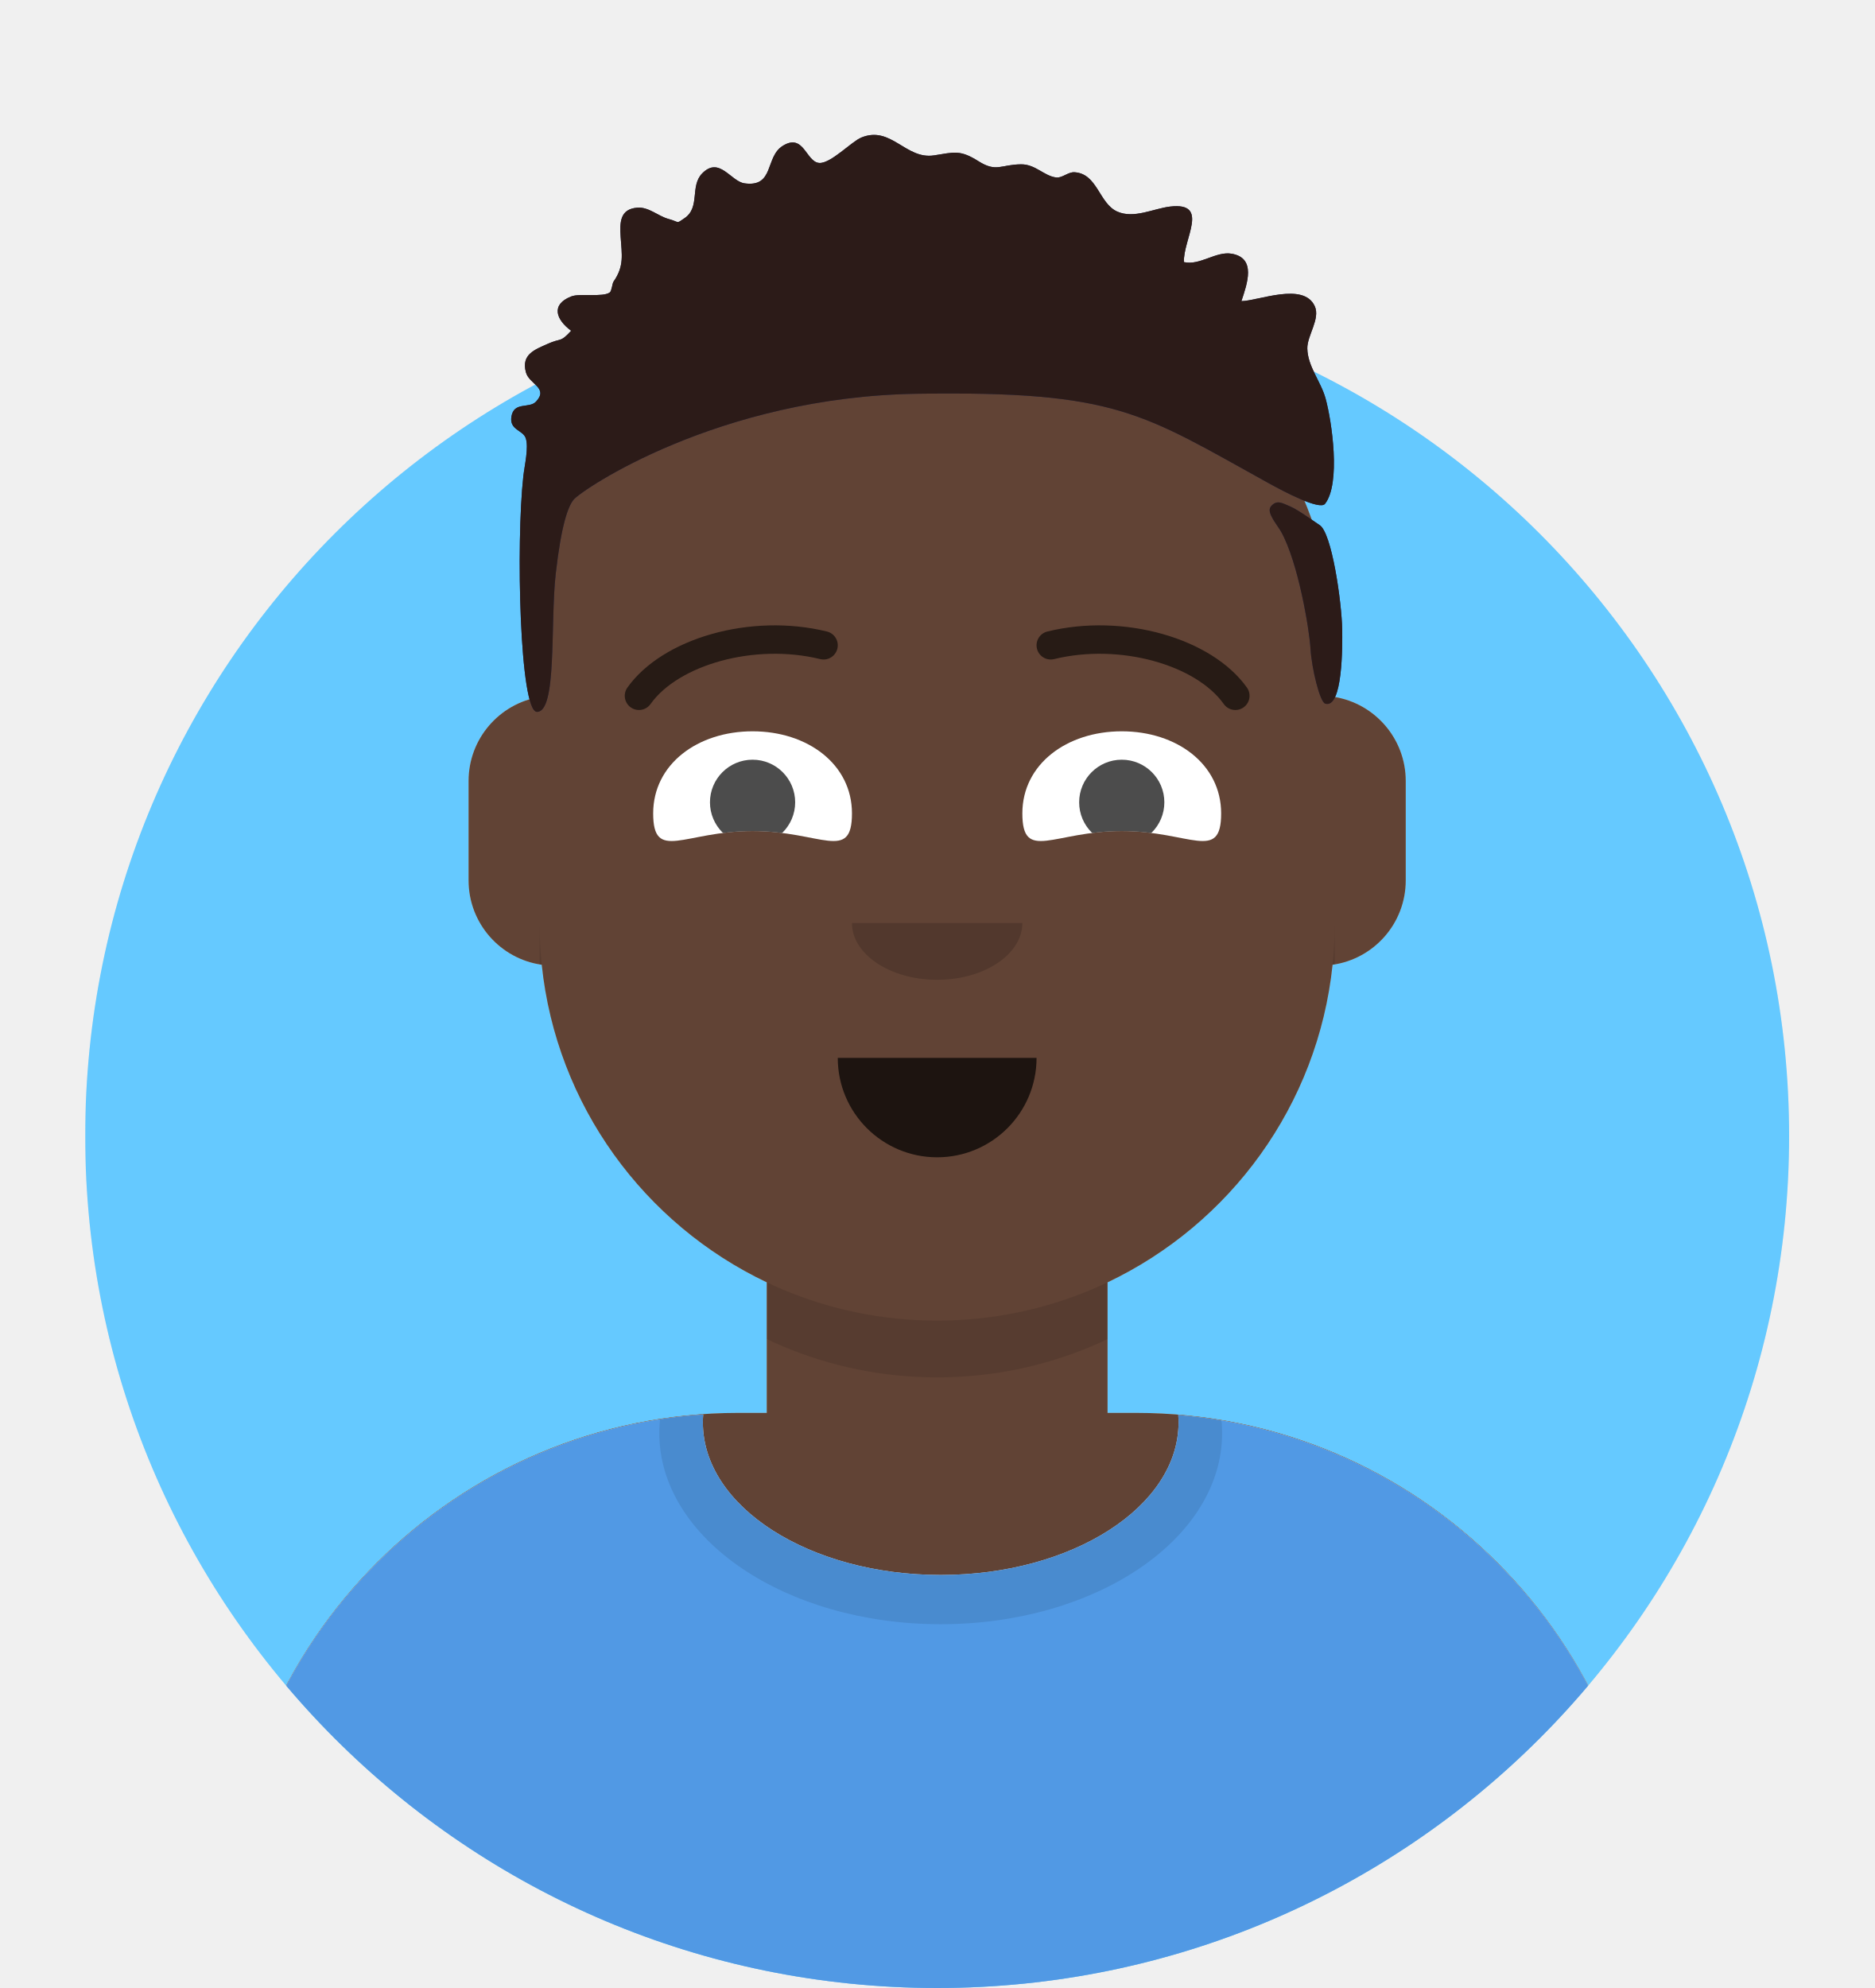
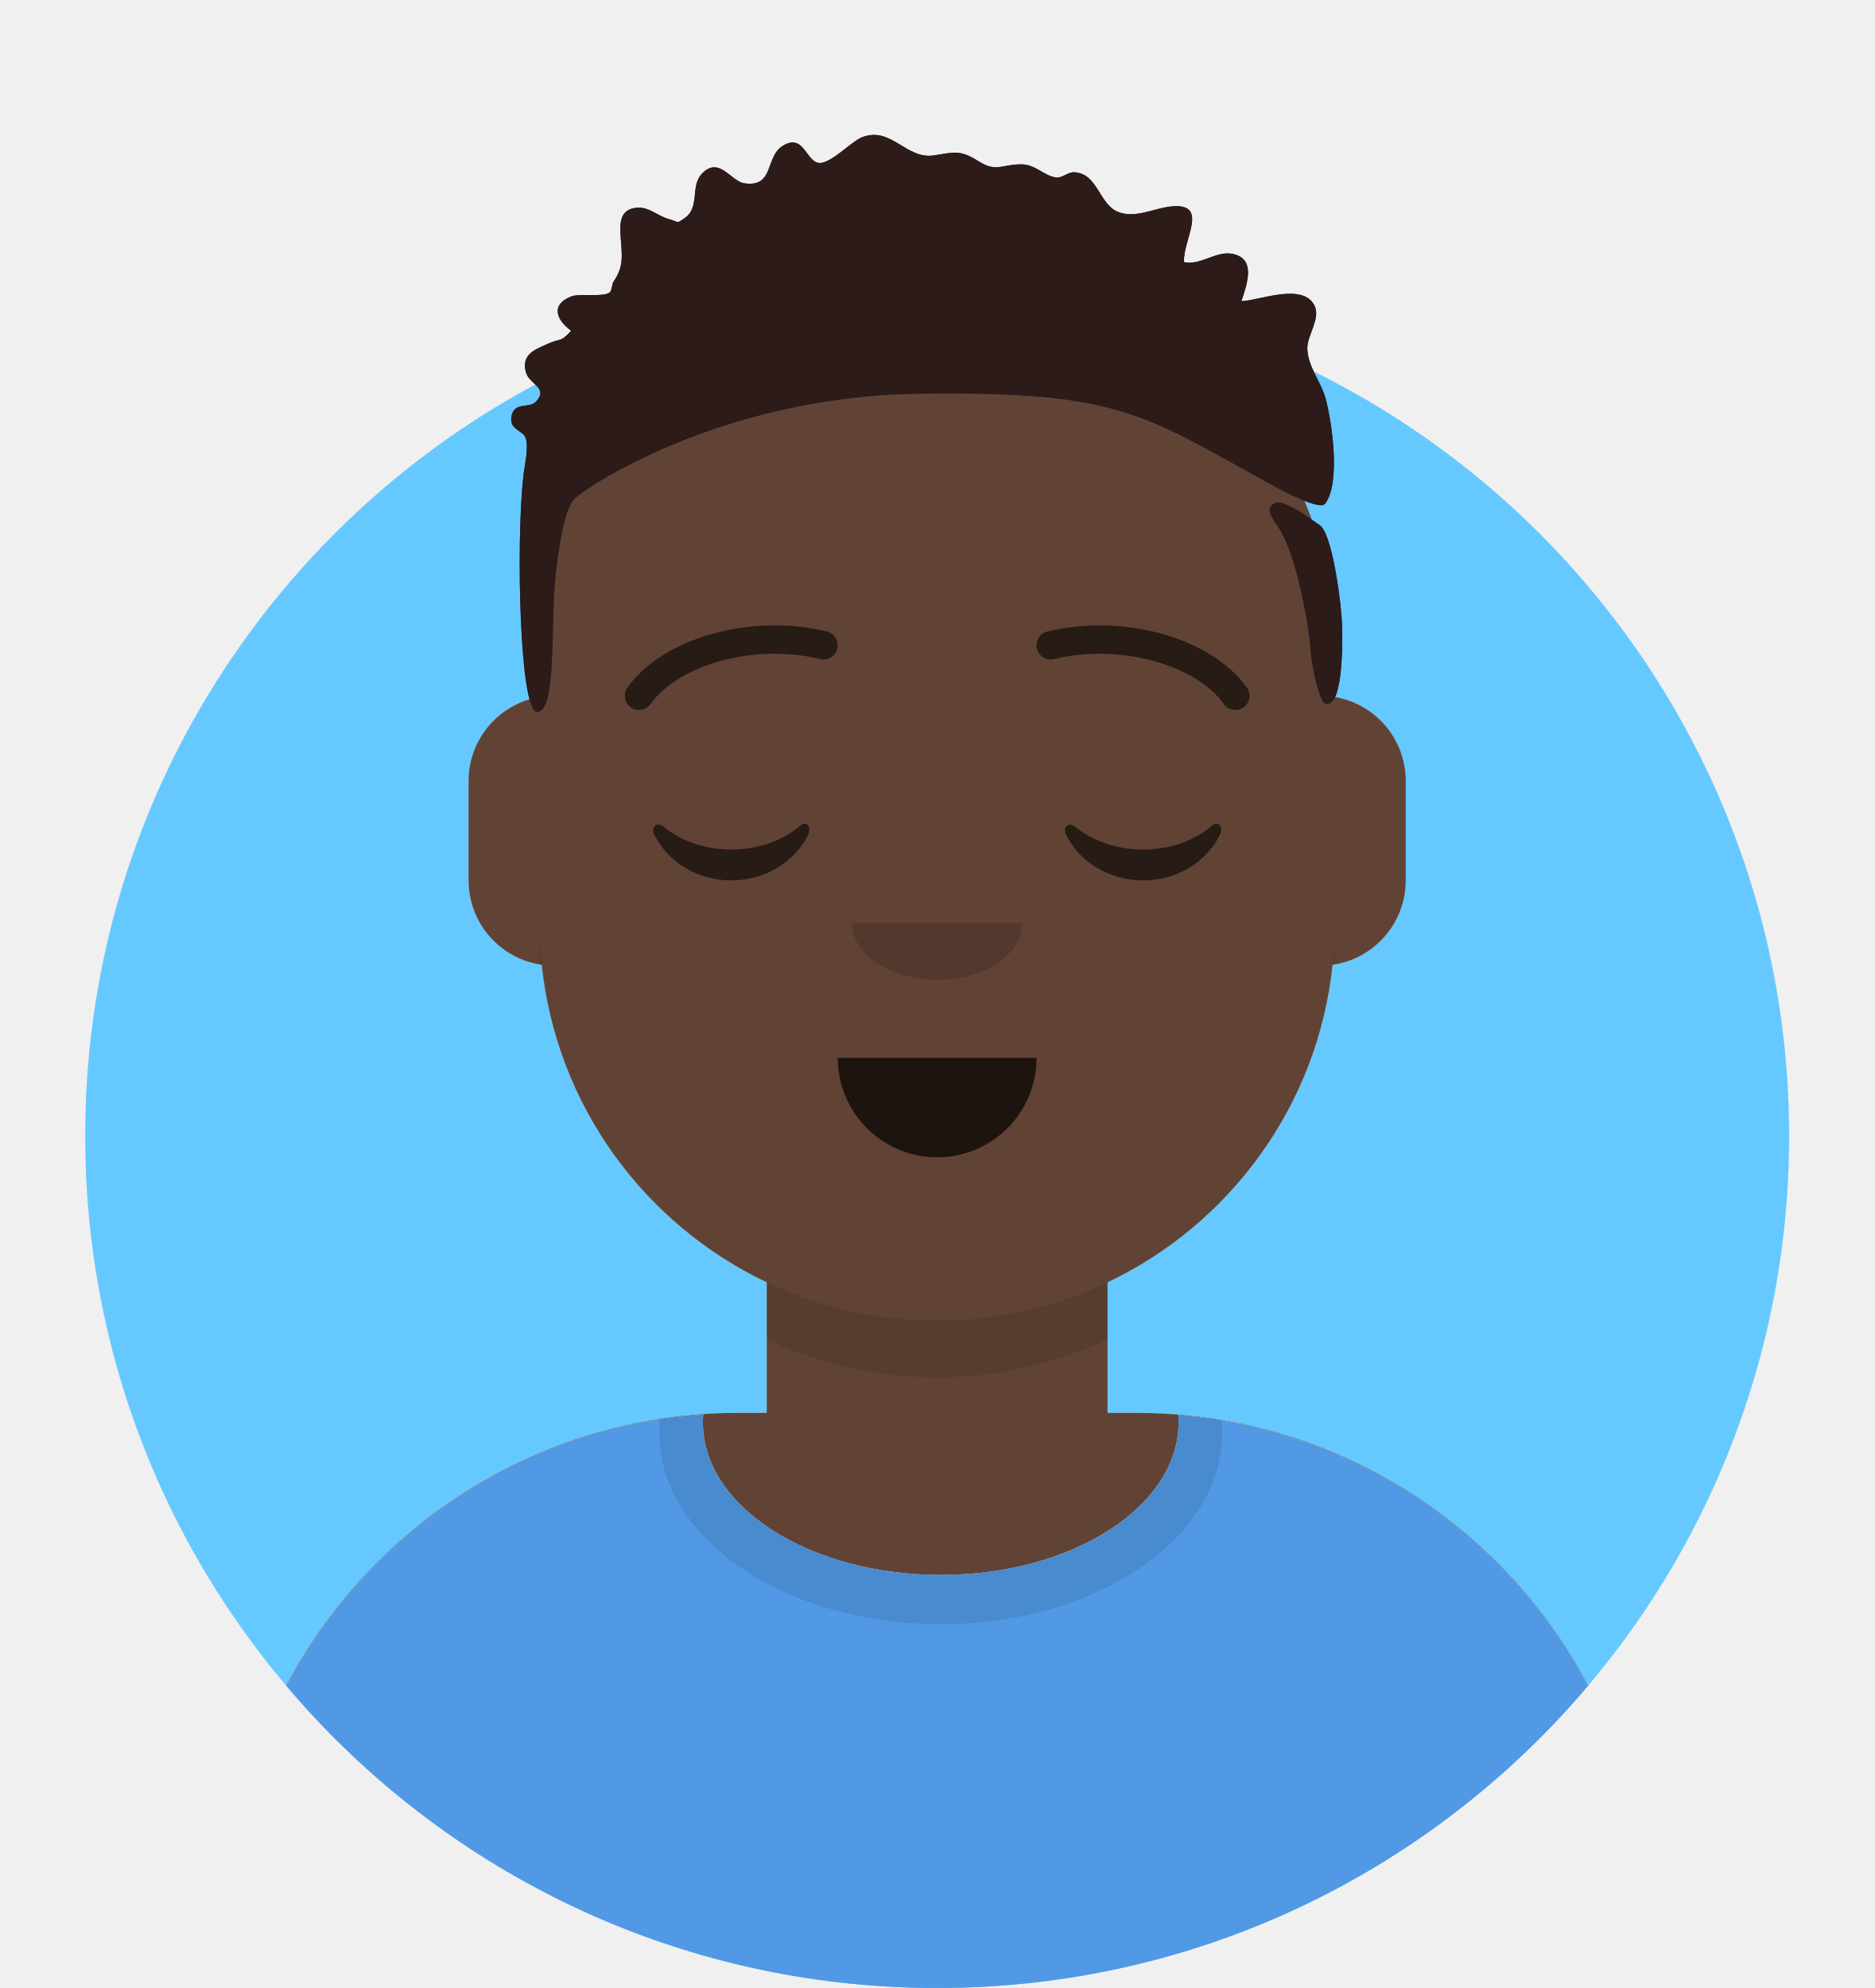
<svg xmlns="http://www.w3.org/2000/svg" xmlns:xlink="http://www.w3.org/1999/xlink" width="264px" height="280px" viewBox="0 0 264 280" version="1.1">
  <defs>
    <circle id="react-path-1" cx="120" cy="120" r="120" />
    <path d="M12,160 C12,226.274 65.726,280 132,280 C198.274,280 252,226.274 252,160 L264,160 L264,-1.42108547e-14 L-3.19744231e-14,-1.42108547e-14 L-3.19744231e-14,160 L12,160 Z" id="react-path-2" />
    <path d="M124,144.611 L124,163 L128,163 L128,163 C167.765,163 200,195.235 200,235 L200,244 L0,244 L0,235 C-4.86974701e-15,195.235 32.235,163 72,163 L72,163 L76,163 L76,144.611 C58.763,136.422 46.372,119.687 44.305,99.881 C38.48,99.058 34,94.052 34,88 L34,74 C34,68.054 38.325,63.118 44,62.166 L44,56 L44,56 C44,25.072 69.072,5.68137151e-15 100,0 L100,0 L100,0 C130.928,-5.68137151e-15 156,25.072 156,56 L156,62.166 C161.675,63.118 166,68.054 166,74 L166,88 C166,94.052 161.52,99.058 155.695,99.881 C153.628,119.687 141.237,136.422 124,144.611 Z" id="react-path-3" />
  </defs>
  <g id="Avataaar" stroke="none" stroke-width="1" fill="none" fill-rule="evenodd">
    <g transform="translate(-825, -1100)" id="Avataaar/Circle">
      <g transform="translate(825, 1100)">
        <g id="Circle" stroke-width="1" fill-rule="evenodd" transform="translate(12, 40)">
          <mask id="react-mask-4" fill="white">
            <use xlink:href="#react-path-1" />
          </mask>
          <use id="Circle-Background" fill="#E6E6E6" xlink:href="#react-path-1" />
          <g id="Color/Palette/Blue-01" mask="url(#react-mask-4)" fill="#65C9FF">
            <rect id="🖍Color" x="0" y="0" width="240" height="240" />
          </g>
        </g>
        <mask id="react-mask-5" fill="white">
          <use xlink:href="#react-path-2" />
        </mask>
        <g id="Mask" />
        <g id="Avataaar" stroke-width="1" fill-rule="evenodd" mask="url(#react-mask-5)">
          <g id="Body" transform="translate(32, 36)">
            <mask id="react-mask-6" fill="white">
              <use xlink:href="#react-path-3" />
            </mask>
            <use fill="#D0C6AC" xlink:href="#react-path-3" />
            <g id="Skin/👶🏽-03-Brown" mask="url(#react-mask-6)" fill="#614335">
              <g transform="translate(0, 0)" id="Color">
                <rect x="0" y="0" width="264" height="280" />
              </g>
            </g>
            <path d="M156,79 L156,102 C156,132.928 130.928,158 100,158 C69.072,158 44,132.928 44,102 L44,79 L44,94 C44,124.928 69.072,150 100,150 C130.928,150 156,124.928 156,94 L156,79 Z" id="Neck-Shadow" fill-opacity="0.1" fill="#000000" mask="url(#react-mask-6)" />
          </g>
          <g id="Clothing/Shirt-Crew-Neck" transform="translate(0, 170)">
            <defs>
              <path d="M165.96,29.295 C202.936,32.325 232,63.294 232,101.052 L232,110 L32,110 L32,101.052 C32,62.953 61.592,31.765 99.045,29.22 C99.015,29.593 99,29.969 99,30.348 C99,42.211 113.998,51.828 132.5,51.828 C151.002,51.828 166,42.211 166,30.348 C166,29.995 165.987,29.644 165.96,29.295 Z" id="react-path-255" />
            </defs>
            <mask id="react-mask-256" fill="white">
              <use xlink:href="#react-path-255" />
            </mask>
            <use id="Clothes" fill="#E6E6E6" fill-rule="evenodd" xlink:href="#react-path-255" />
            <g id="Color/Palette/Gray-01" mask="url(#react-mask-256)" fill-rule="evenodd" fill="#5199E4">
              <rect id="🖍Color" x="0" y="0" width="264" height="110" />
            </g>
            <g id="Shadowy" opacity="0.6" stroke-width="1" fill-rule="evenodd" mask="url(#react-mask-256)" fill-opacity="0.16" fill="#000000">
              <g transform="translate(92, 4)" id="Hola-👋🏼">
                <ellipse cx="40.5" cy="27.848" rx="39.635" ry="26.914" />
              </g>
            </g>
          </g>
          <g id="Face" transform="translate(76, 82)" fill="#000000">
            <g id="Mouth/Default" transform="translate(2, 52)" fill-opacity="0.7">
              <path d="M40,15 C40,22.732 46.268,29 54,29 L54,29 C61.732,29 68,22.732 68,15" id="Mouth" />
            </g>
            <g id="Nose/Default" transform="translate(28, 40)" fill-opacity="0.16">
              <path d="M16,8 C16,12.418 21.373,16 28,16 L28,16 C34.627,16 40,12.418 40,8" id="Nose" />
            </g>
-             <g id="Eyes/Squint-😊" transform="translate(0, 8)">
-               <defs>
-                 <path d="M14,14.048 C23.61,14.048 28,18.499 28,11.562 C28,4.624 21.732,0 14,0 C6.268,0 0,4.624 0,11.562 C0,18.499 4.39,14.048 14,14.048 Z" id="react-path-267" />
-                 <path d="M14,14.048 C23.61,14.048 28,18.499 28,11.562 C28,4.624 21.732,0 14,0 C6.268,0 0,4.624 0,11.562 C0,18.499 4.39,14.048 14,14.048 Z" id="react-path-268" />
-               </defs>
-               <g id="Eye" transform="translate(16, 13)">
-                 <mask id="react-mask-269" fill="white">
-                   <use xlink:href="#react-path-267" />
-                 </mask>
-                 <use id="The-white-stuff" fill="#FFFFFF" xlink:href="#react-path-267" />
-                 <circle fill-opacity="0.7" fill="#000000" mask="url(#react-mask-269)" cx="14" cy="10" r="6" />
-               </g>
-               <g id="Eye" transform="translate(68, 13)">
-                 <mask id="react-mask-270" fill="white">
-                   <use xlink:href="#react-path-268" />
-                 </mask>
-                 <use id="Eyeball-Mask" fill="#FFFFFF" xlink:href="#react-path-268" />
-                 <circle fill-opacity="0.7" fill="#000000" mask="url(#react-mask-270)" cx="14" cy="10" r="6" />
-               </g>
+             <g id="Eyes/Closed-😌" transform="translate(0, 8)" fill-opacity="0.6">
+               <path d="M16.16,32.447 C18.007,28.649 22.164,26 26.998,26 C31.814,26 35.959,28.63 37.815,32.407 C38.367,33.529 37.582,34.447 36.791,33.767 C34.34,31.66 30.859,30.344 26.998,30.344 C23.257,30.344 19.874,31.579 17.438,33.572 C16.547,34.3 15.62,33.558 16.16,32.447 Z" id="Closed-Eye" transform="translate(27, 30) scale(1, -1) translate(-27, -30) " />
+               <path d="M74.16,32.447 C76.007,28.649 80.164,26 84.998,26 C89.814,26 93.959,28.63 95.815,32.407 C96.367,33.529 95.582,34.447 94.791,33.767 C92.34,31.66 88.859,30.344 84.998,30.344 C81.257,30.344 77.874,31.579 75.438,33.572 C74.547,34.3 73.62,33.558 74.16,32.447 Z" id="Closed-Eye" transform="translate(85, 30) scale(1, -1) translate(-85, -30) " />
            </g>
            <g id="Eyebrow/Outline/Default" fill-opacity="0.6">
              <g id="I-Browse" transform="translate(12, 6)">
                <path d="M3.63,11.159 C7.545,5.65 18.278,2.561 27.523,4.831 C28.596,5.095 29.679,4.439 29.942,3.366 C30.206,2.293 29.55,1.21 28.477,0.947 C17.74,-1.69 5.312,1.887 0.37,8.841 C-0.27,9.742 -0.059,10.99 0.841,11.63 C1.742,12.27 2.99,12.059 3.63,11.159 Z" id="Eyebrow" fill-rule="nonzero" />
                <path d="M61.63,11.159 C65.545,5.65 76.278,2.561 85.523,4.831 C86.596,5.095 87.679,4.439 87.942,3.366 C88.206,2.293 87.55,1.21 86.477,0.947 C75.74,-1.69 63.312,1.887 58.37,8.841 C57.73,9.742 57.941,10.99 58.841,11.63 C59.742,12.27 60.99,12.059 61.63,11.159 Z" id="Eyebrow" fill-rule="nonzero" transform="translate(73.00015, 6.039198) scale(-1, 1) translate(-73.00015, -6.039198) " />
              </g>
            </g>
          </g>
          <g id="Top" stroke-width="1" fill-rule="evenodd">
            <defs>
              <rect id="react-path-147" x="0" y="0" width="264" height="280" />
              <path d="M65.18,77.737 C67.363,76.105 80.407,75.479 82.758,74.089 C83.492,73.655 84.061,73.216 84.5,72.78 C84.939,73.216 85.509,73.655 86.242,74.089 C88.593,75.479 101.637,76.105 103.82,77.737 C106.03,79.391 107.644,83.185 107.467,86.151 C107.255,89.71 103.361,98.203 93.672,99.181 C91.558,96.828 88.237,95.31 84.5,95.31 C80.763,95.31 77.442,96.828 75.328,99.181 C65.639,98.203 61.745,89.71 61.533,86.151 C61.357,83.185 62.97,79.391 65.18,77.737 M103.142,94.906 C103.143,94.906 103.145,94.905 103.146,94.905 C103.144,94.905 103.143,94.906 103.142,94.906 M65.845,94.901 C65.849,94.903 65.857,94.906 65.862,94.908 C65.857,94.906 65.851,94.903 65.845,94.901 M144.863,55.985 C144.474,50.03 143.278,44.152 142.234,38.286 C141.953,36.707 140.424,26 139.735,26 C139.502,35.109 138.702,44.08 137.67,53.139 C137.361,55.848 137.038,58.556 136.825,61.274 C136.654,63.47 136.96,66.122 136.428,68.246 C135.749,70.952 132.348,73.478 129.703,74.411 C123.103,76.737 117.598,67.108 111.961,64.291 C104.643,60.635 92.064,59.764 84.582,64.53 C76.936,59.764 64.357,60.635 57.039,64.291 C51.402,67.108 45.897,76.737 39.297,74.411 C36.652,73.478 33.25,70.952 32.572,68.246 C32.04,66.122 32.346,63.47 32.175,61.274 C31.962,58.556 31.639,55.848 31.33,53.139 C30.298,44.08 29.497,35.109 29.265,26 C28.576,26 27.047,36.707 26.766,38.286 C25.722,44.152 24.526,50.03 24.138,55.985 C23.739,62.105 24.215,68.167 25.47,74.163 C26.069,77.028 26.769,79.876 27.519,82.704 C28.353,85.847 27.199,91.966 27.572,95.192 C28.279,101.296 31.154,113.2 34.383,118.451 C35.944,120.989 37.773,122.574 39.816,124.619 C41.783,126.588 42.604,129.64 44.726,131.737 C48.682,135.645 54.446,137.971 60.366,138.543 C65.677,143.05 74.506,146 84.5,146 C94.495,146 103.323,143.05 108.635,138.543 C114.554,137.971 120.318,135.645 124.274,131.737 C126.396,129.64 127.217,126.588 129.184,124.619 C131.226,122.574 133.056,120.989 134.617,118.451 C137.846,113.2 140.721,101.296 141.428,95.192 C141.801,91.966 140.647,85.847 141.481,82.704 C142.232,79.876 142.931,77.028 143.531,74.163 C144.785,68.167 145.261,62.105 144.863,55.985 Z" id="react-path-148" />
              <path d="M185.832,73.929 C187.589,74.917 188.98,84.828 189.048,88.618 C189.09,90.956 189.127,99.874 186.654,99.103 C185.901,98.868 184.752,94.147 184.588,91.384 C184.425,88.621 182.855,79.22 180.447,74.895 C179.896,73.906 178.321,72.171 179.002,71.335 C179.846,70.298 180.666,70.9 181.697,71.315 C182.812,71.764 185.634,73.818 185.832,73.929 Z M186.637,70.957 C185.891,71.919 180.796,69.218 178.671,68.044 C160.826,58.184 157.362,55.049 129.246,55.458 C101.13,55.867 81.867,69.04 80.784,70.387 C80.03,71.325 79.068,73.828 78.276,80.801 C77.485,87.773 78.495,100.278 75.63,100.263 C73.192,100.25 72.661,76.477 73.714,67.046 C73.875,65.598 74.498,63.008 74.047,61.706 C73.653,60.568 71.725,60.571 72.033,58.675 C72.383,56.517 74.558,57.589 75.506,56.557 C77.301,54.603 74.532,54.14 74.073,52.431 C73.391,49.889 75.363,49.234 77.14,48.431 C79.106,47.544 78.85,48.323 80.446,46.585 C78.315,45.022 77.544,42.894 80.462,41.752 C81.702,41.267 84.927,41.909 85.898,41.18 C86.151,40.99 86.251,39.901 86.407,39.678 C87.958,37.459 87.576,35.853 87.418,33.362 C87.289,31.324 87.306,29.453 89.747,29.25 C91.375,29.114 92.699,30.444 94.158,30.836 C95.777,31.271 95.169,31.588 96.437,30.715 C98.663,29.182 97.148,26.194 98.913,24.412 C101.336,21.966 102.924,25.551 104.869,25.822 C109.091,26.41 107.736,22.122 110.236,20.55 C113.224,18.674 113.513,22.801 115.379,22.948 C116.996,23.075 119.908,19.955 121.317,19.373 C125.5,17.647 127.572,22.504 131.554,21.884 C134.443,21.435 135.223,21.068 137.831,22.712 C140.362,24.307 140.963,23.166 143.829,23.144 C145.854,23.128 147.094,24.82 148.788,24.997 C149.632,25.085 150.441,24.205 151.348,24.26 C154.585,24.457 154.79,28.643 157.362,29.796 C159.712,30.849 162.474,29.369 164.807,29.095 C170.497,28.428 166.6,33.743 166.761,36.915 C168.994,37.436 171.262,35.351 173.485,35.735 C176.987,36.339 175.665,39.968 174.853,42.414 C177.28,42.371 183.613,39.678 185.185,43.122 C185.995,44.898 184.107,47.269 184.138,49.074 C184.181,51.616 186.049,53.719 186.709,56.124 C187.601,59.371 188.872,68.074 186.637,70.957 Z" id="react-path-149" />
            </defs>
            <mask id="react-mask-146" fill="white">
              <use xlink:href="#react-path-147" />
            </mask>
            <g id="Mask" />
            <g id="Top/Short-Hair/Dreads-01" mask="url(#react-mask-146)">
              <g transform="translate(-1, 0)">
                <g id="Hair" stroke-width="1" fill-rule="evenodd" transform="translate(1, 0)">
                  <mask id="react-mask-145" fill="white">
                    <use xlink:href="#react-path-149" />
                  </mask>
                  <use id="Dreads-With-Cut" fill="#2E3257" xlink:href="#react-path-149" />
                  <g id="Skin/👶🏽-03-Brown" mask="url(#react-mask-145)" fill="#2C1B18">
                    <g transform="translate(0, 0) " id="Color">
                      <rect x="0" y="0" width="264" height="280" />
                    </g>
                  </g>
                </g>
              </g>
            </g>
          </g>
        </g>
      </g>
    </g>
  </g>
</svg>
